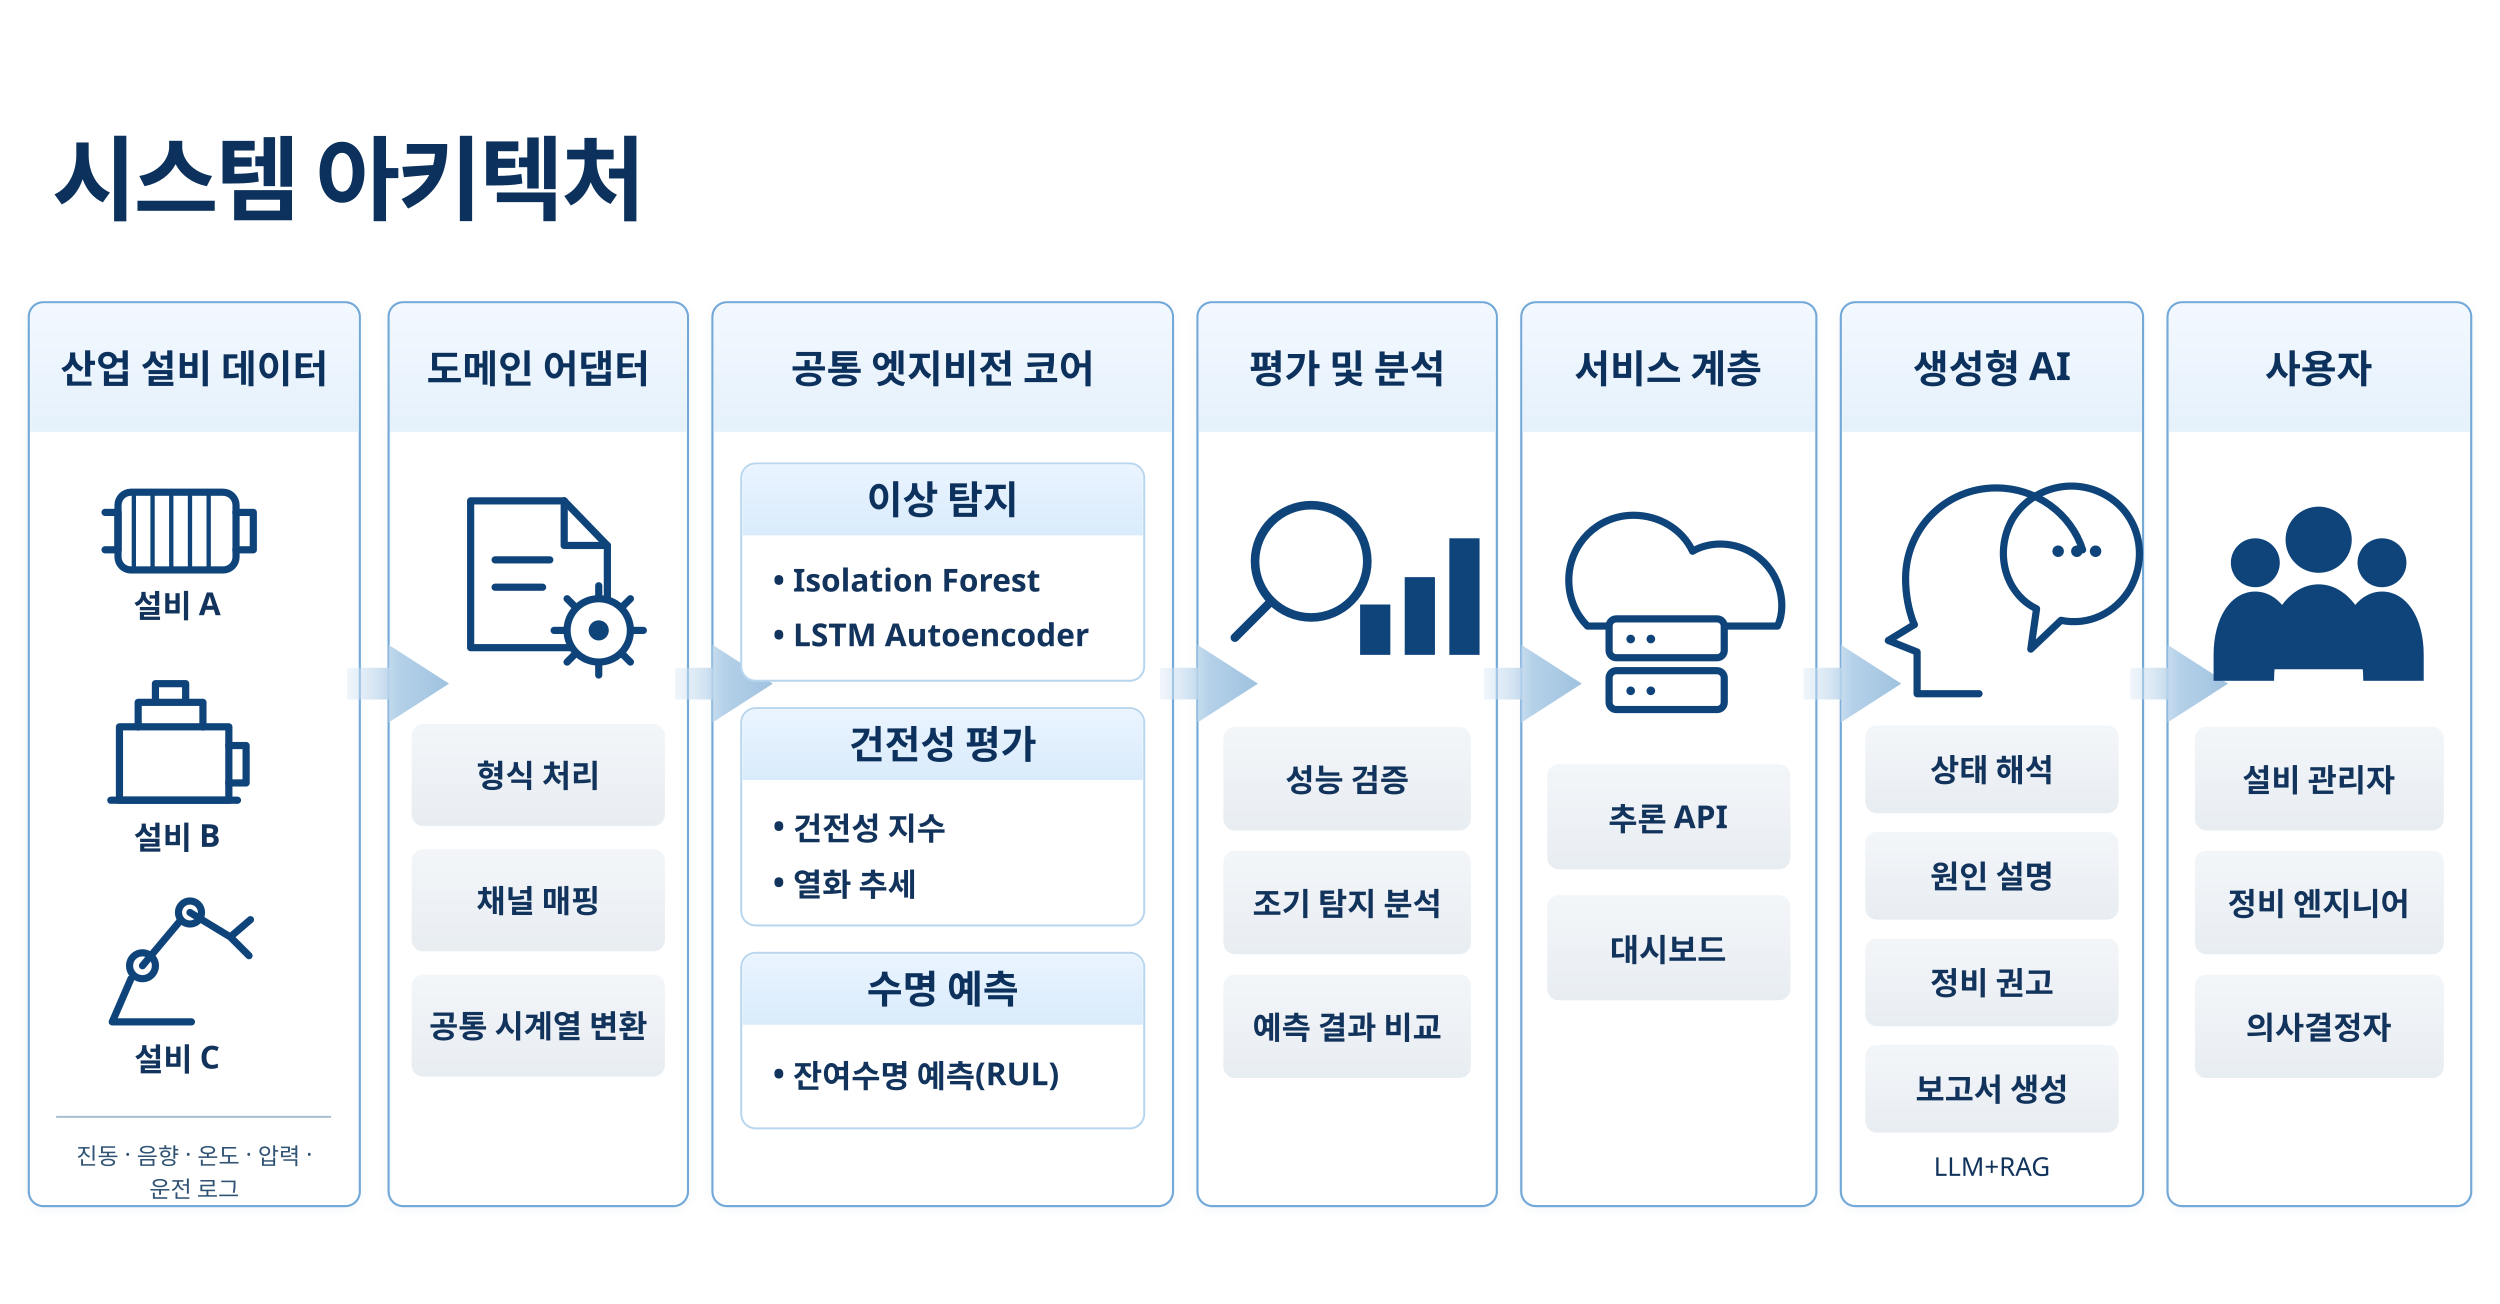
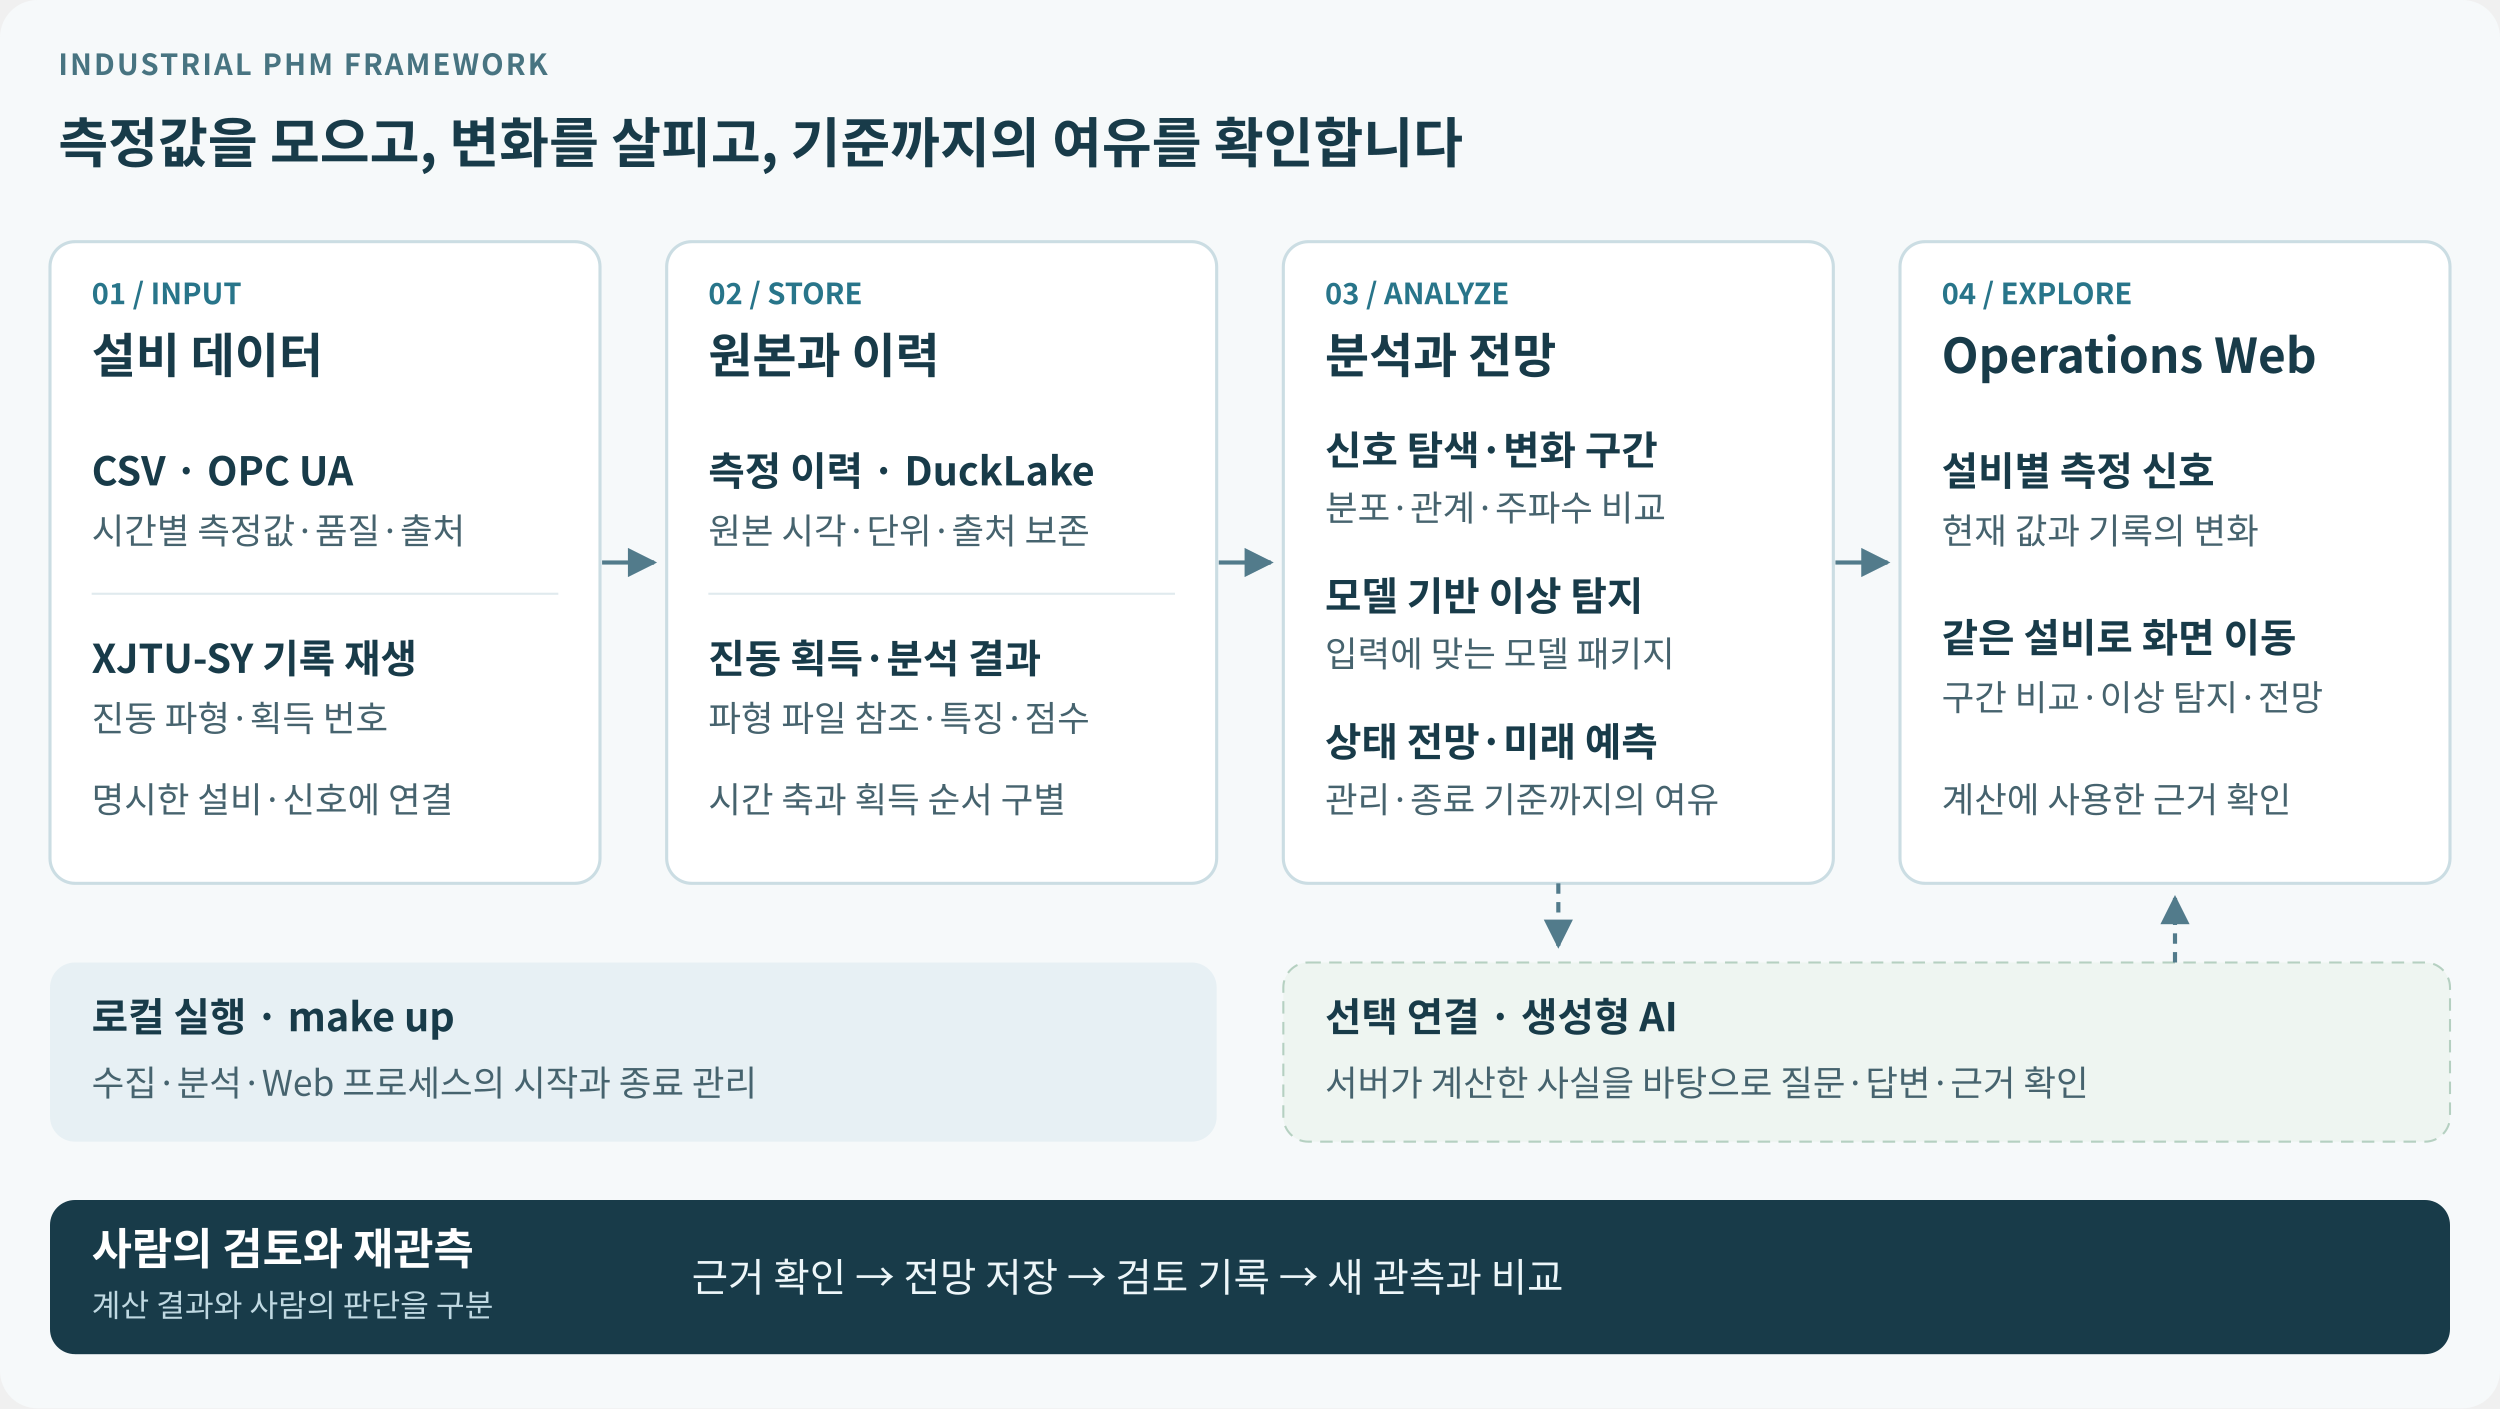
- <svg xmlns="http://www.w3.org/2000/svg" viewBox="0 0 1737 906" width="1737" height="906" role="img" aria-labelledby="title desc">
+ <svg xmlns="http://www.w3.org/2000/svg" width="1200" height="676" viewBox="0 0 1200 676" role="img" aria-labelledby="title desc">
  <defs>
-     <linearGradient id="header" x1="0" y1="0" x2="0" y2="1">
-       <stop offset="0" stop-color="#f3f8ff" />
-       <stop offset="1" stop-color="#e5f1fb" />
-     </linearGradient>
-     <linearGradient id="chip" x1="0" y1="0" x2="0" y2="1">
-       <stop offset="0" stop-color="#f3f6f9" />
-       <stop offset="1" stop-color="#e8edf2" />
-     </linearGradient>
-     <linearGradient id="groupHead" x1="0" y1="0" x2="0" y2="1">
-       <stop offset="0" stop-color="#eaf4ff" />
-       <stop offset="1" stop-color="#d9ebfb" />
-     </linearGradient>
-     <linearGradient id="arrow" x1="0" y1="0" x2="1" y2="0">
-       <stop offset="0" stop-color="#d5e5f3" stop-opacity=".35" />
-       <stop offset=".5" stop-color="#b5d1e9" />
-       <stop offset="1" stop-color="#9fc2df" />
-     </linearGradient>
-     <filter id="softShadow" x="-20%" y="-20%" width="140%" height="140%">
-       <feDropShadow dx="0" dy="2" stdDeviation="3" flood-color="#8aa6bf" flood-opacity=".10" />
-     </filter>
+     <marker id="arrow" viewBox="0 0 10 10" refX="9" refY="5" markerWidth="7" markerHeight="7" orient="auto-start-reverse">
+       <path d="M0 0 10 5 0 10Z" fill="#527b8b" />
+     </marker>
    <style>
-       .kr { font-family: Pretendard, "Noto Sans KR", "Apple SD Gothic Neo", "Malgun Gothic", sans-serif; }
-       .title { fill:#0b315c; font-size:64px; font-weight:800; letter-spacing:-2px; }
-       .head { fill:#0c315d; font-size:27px; font-weight:800; }
-       .label { fill:#12345c; font-size:22px; font-weight:600; }
-       .small { fill:#12345c; font-size:18px; font-weight:500; }
-       .tiny { fill:#315373; font-size:16px; font-weight:500; }
-       .panel { fill:#fff; stroke:#72a9d8; stroke-width:1.5; }
-       .chip { fill:url(#chip); }
-       .navy { stroke:#0f447b; fill:none; stroke-linecap:round; stroke-linejoin:round; }
-       .navyFill { fill:#0f447b; }
+       text{font-family:"Noto Sans CJK KR","Noto Sans KR","Malgun Gothic",sans-serif;fill:#183b49}
+       .title{font-size:26px;font-weight:700}.eyebrow{font-size:14px;font-weight:700;letter-spacing:1px;fill:#487481}
+       .heading{font-size:23px;font-weight:700}.label{font-size:19px;font-weight:600}.body{font-size:17px;fill:#46636e}
+       .card{fill:#fff;stroke:#cbdde3;stroke-width:1.5}.line{fill:none;stroke:#527b8b;stroke-width:2;marker-end:url(#arrow)}
+       .number{font-size:14px;font-weight:700;fill:#28758a}
    </style>
  </defs>
-   <rect width="1737" height="906" fill="#ffffff" />
-   <text class="kr title" x="36" y="148">시스템 아키텍처</text>
-   <g filter="url(#softShadow)">
-     <rect class="panel" x="20" y="210" width="230" height="628" rx="10" />
-     <rect class="panel" x="270" y="210" width="208" height="628" rx="10" />
-     <rect class="panel" x="495" y="210" width="320" height="628" rx="10" />
-     <rect class="panel" x="832" y="210" width="208" height="628" rx="10" />
-     <rect class="panel" x="1057" y="210" width="205" height="628" rx="10" />
-     <rect class="panel" x="1279" y="210" width="210" height="628" rx="10" />
-     <rect class="panel" x="1506" y="210" width="211" height="628" rx="10" />
-   </g>
-   <g fill="url(#header)">
-     <path d="M21 300V220a9 9 0 0 1 9-9h210a9 9 0 0 1 9 9v80z" />
-     <path d="M271 300V220a9 9 0 0 1 9-9h188a9 9 0 0 1 9 9v80z" />
-     <path d="M496 300V220a9 9 0 0 1 9-9h300a9 9 0 0 1 9 9v80z" />
-     <path d="M833 300V220a9 9 0 0 1 9-9h188a9 9 0 0 1 9 9v80z" />
-     <path d="M1058 300V220a9 9 0 0 1 9-9h185a9 9 0 0 1 9 9v80z" />
-     <path d="M1280 300V220a9 9 0 0 1 9-9h190a9 9 0 0 1 9 9v80z" />
-     <path d="M1507 300V220a9 9 0 0 1 9-9h191a9 9 0 0 1 9 9v80z" />
-   </g>
-   <g class="kr head" text-anchor="middle">
-     <text x="135" y="266">산업 설비 데이터</text>
-     <text x="374" y="266">도메인 어댑터</text>
-     <text x="655" y="266">공통 엣지비전 코어</text>
-     <text x="936" y="266">평가 및 분석</text>
-     <text x="1159" y="266">서비스 계층</text>
-     <text x="1384" y="266">생성형 AI</text>
-     <text x="1611" y="266">사용자</text>
-   </g>
-   <g fill="url(#arrow)">
-     <path d="M241 464h29v-16l42 27-42 27v-16h-29z" />
-     <path d="M469 464h26v-16l42 27-42 27v-16h-26z" />
-     <path d="M806 464h26v-16l42 27-42 27v-16h-26z" />
-     <path d="M1031 464h26v-16l42 27-42 27v-16h-26z" />
-     <path d="M1253 464h26v-16l42 27-42 27v-16h-26z" />
-     <path d="M1480 464h26v-16l42 27-42 27v-16h-26z" />
-   </g>
-   <g class="navy" stroke-width="5">
-     <rect x="82" y="342" width="82" height="54" rx="9" />
-     <line x1="93" y1="342" x2="93" y2="396" stroke-width="3" />
-     <line x1="106" y1="342" x2="106" y2="396" stroke-width="3" />
-     <line x1="119" y1="342" x2="119" y2="396" stroke-width="3" />
-     <line x1="132" y1="342" x2="132" y2="396" stroke-width="3" />
-     <line x1="145" y1="342" x2="145" y2="396" stroke-width="3" />
-     <path d="M73 356h9v26h-9M164 356h12v26h-12" />
-     <path d="M83 505h76v51H83z" />
-     <path d="M96 505v-17h45v17M108 488v-13h21v13" />
-     <path d="M159 518h12v26h-12M77 556h88" />
-     <circle cx="99" cy="671" r="9" />
-     <circle cx="132" cy="634" r="8" />
-     <path d="M99 671l26-31M132 634l28 17M160 651l14-12M160 651l13 13M91 680l-13 30h55" />
-   </g>
-   <g class="kr label" text-anchor="middle">
-     <text x="123" y="429">설비 A</text>
-     <text x="123" y="590">설비 B</text>
-     <text x="123" y="744">설비 C</text>
-   </g>
-   <line x1="39" y1="776" x2="230" y2="776" stroke="#a8bfd2" stroke-width="1.4" />
-   <text class="kr tiny" x="135" y="809" text-anchor="middle">진동 · 음향 · 온도 · 압력 ·</text>
-   <text class="kr tiny" x="135" y="832" text-anchor="middle">운전 로그</text>
-   <g class="navy" stroke-width="5">
-     <path d="M327 348h65l30 31v71h-95z" />
-     <path d="M392 348v31h30" />
-     <line x1="344" y1="389" x2="382" y2="389" />
-     <line x1="344" y1="408" x2="377" y2="408" />
-     <circle cx="416" cy="438" r="22" fill="#fff" />
-     <circle cx="416" cy="438" r="7" class="navyFill" stroke="none" />
-     <path d="M416 407v8M416 461v8M385 438h8M439 438h8M394 416l6 6M432 454l6 6M438 416l-6 6M400 454l-6 6" />
+   <rect width="1200" height="676" rx="18" fill="#f6f9fa" />
+   <text class="eyebrow" x="28" y="36">INDUSTRIAL PHM FRAMEWORK</text>
+   <text class="title" x="28" y="78">측정값을 모으고, 변화를 살피고, 기준까지의 여유를 확인합니다</text>
+   <g>
+     <rect class="card" x="24" y="116" width="264" height="308" rx="12" />
+     <rect class="card" x="320" y="116" width="264" height="308" rx="12" />
+     <rect class="card" x="616" y="116" width="264" height="308" rx="12" />
+     <rect class="card" x="912" y="116" width="264" height="308" rx="12" />
  </g>
  <g>
-     <rect class="chip" x="286" y="503" width="176" height="71" rx="8" />
-     <rect class="chip" x="286" y="590" width="176" height="71" rx="8" />
-     <rect class="chip" x="286" y="677" width="176" height="71" rx="8" />
-   </g>
-   <g class="kr label" text-anchor="middle">
-     <text x="374" y="547">형식 처리</text>
-     <text x="374" y="634">채널 매핑</text>
-     <text x="374" y="721">공통 시계열 변환</text>
+     <text class="number" x="44" y="146">01 / INPUT</text>
+     <text class="heading" x="44" y="179">설비 데이터</text>
+     <text class="label" x="44" y="233">CSV · OPC UA</text>
+     <text class="body" x="44" y="261">시간별 측정값·품질·출처</text>
+     <path d="M44 285H268" stroke="#e0eaee" />
+     <text class="label" x="44" y="323">XJTU-SY 기록 재생</text>
+     <text class="body" x="44" y="351">진동 파형·획득 번호</text>
+     <text class="body" x="44" y="390">명시한 설비·신호에 연결</text>
  </g>
  <g>
-     <rect x="515" y="322" width="280" height="151" rx="10" fill="#fff" stroke="#b8d6ee" stroke-width="1.4" />
-     <path d="M516 372v-40a9 9 0 0 1 9-9h260a9 9 0 0 1 9 9v40z" fill="url(#groupHead)" />
-     <rect x="515" y="492" width="280" height="151" rx="10" fill="#fff" stroke="#b8d6ee" stroke-width="1.4" />
-     <path d="M516 542v-40a9 9 0 0 1 9-9h260a9 9 0 0 1 9 9v40z" fill="url(#groupHead)" />
-     <rect x="515" y="662" width="280" height="122" rx="10" fill="#fff" stroke="#b8d6ee" stroke-width="1.4" />
-     <path d="M516 712v-40a9 9 0 0 1 9-9h260a9 9 0 0 1 9 9v40z" fill="url(#groupHead)" />
-   </g>
-   <g class="kr head" text-anchor="middle">
-     <text x="655" y="357">이상 탐지</text>
-     <text x="655" y="527">건전성 평가</text>
-     <text x="655" y="697">수명 예측</text>
-   </g>
-   <g class="kr label">
-     <text x="537" y="411">• Isolation Forest</text>
-     <text x="537" y="449">• LSTM Autoencoder</text>
-     <text x="537" y="582">• 건전성 지수</text>
-     <text x="537" y="621">• 열화 추세</text>
-     <text x="537" y="754">• 잔여수명 예측(RUL)</text>
-   </g>
-   <g class="navy" stroke-width="6">
-     <circle cx="911" cy="390" r="39" />
-     <line x1="883" y1="418" x2="858" y2="443" />
-     <rect x="945" y="420" width="21" height="35" fill="#0f447b" stroke="none" />
-     <rect x="976" y="401" width="21" height="54" fill="#0f447b" stroke="none" />
-     <rect x="1007" y="374" width="21" height="81" fill="#0f447b" stroke="none" />
+     <text class="number" x="340" y="146">02 / STORE</text>
+     <text class="heading" x="340" y="179">원본과 이력</text>
+     <text class="label" x="340" y="233">측정 이력 · DuckLake</text>
+     <text class="body" x="340" y="261">원본 시각·단위·출처 보존</text>
+     <path d="M340 285H564" stroke="#e0eaee" />
+     <text class="label" x="340" y="323">진동 획득·분석 결과</text>
+     <text class="body" x="340" y="351">파형 파일 참조·특징·점수</text>
+     <text class="body" x="340" y="390">시간 축과 획득 순서 구별</text>
  </g>
  <g>
-     <rect class="chip" x="850" y="505" width="172" height="72" rx="8" />
-     <rect class="chip" x="850" y="591" width="172" height="72" rx="8" />
-     <rect class="chip" x="850" y="677" width="172" height="72" rx="8" />
-   </g>
-   <g class="kr label" text-anchor="middle">
-     <text x="936" y="550">성능 검증</text>
-     <text x="936" y="636">조기 탐지 분석</text>
-     <text x="936" y="722">예측 결과 비교</text>
-   </g>
-   <g class="navy" stroke-width="5">
-     <path d="M1090 403c0-25 20-45 45-45 18 0 34 10 41 25 5-3 12-5 19-5 24 0 43 19 43 43 0 5-1 10-3 14h-132c-8-8-13-19-13-32z" />
-     <rect x="1118" y="430" width="80" height="27" rx="5" fill="#fff" />
-     <rect x="1118" y="466" width="80" height="27" rx="5" fill="#fff" />
-     <circle cx="1133" cy="444" r="3" class="navyFill" stroke="none" />
-     <circle cx="1147" cy="444" r="3" class="navyFill" stroke="none" />
-     <circle cx="1133" cy="480" r="3" class="navyFill" stroke="none" />
-     <circle cx="1147" cy="480" r="3" class="navyFill" stroke="none" />
+     <text class="number" x="636" y="146">03 / ANALYZE</text>
+     <text class="heading" x="636" y="179">분석과 전망</text>
+     <text class="label" x="636" y="223">신호 탐색·변화 구간</text>
+     <text class="body" x="636" y="250">분포·관계·주파수 비교</text>
+     <text class="label" x="636" y="293">모델 기반 이상 탐지</text>
+     <text class="body" x="636" y="320">입력에 맞는 모델 패키지</text>
+     <text class="label" x="636" y="363">상태 전망·미래 예측</text>
+     <text class="body" x="636" y="390">관리·종료 기준까지의 여유</text>
  </g>
  <g>
-     <rect class="chip" x="1075" y="531" width="169" height="73" rx="8" />
-     <rect class="chip" x="1075" y="622" width="169" height="73" rx="8" />
+     <text class="number" x="932" y="146">04 / EXPLORE</text>
+     <text class="heading" x="932" y="179">Operations Web</text>
+     <text class="label" x="932" y="233">설비별 측정 신호</text>
+     <text class="body" x="932" y="261">현재 값과 기록의 변화</text>
+     <text class="label" x="932" y="313">같은 설비로 화면 이동</text>
+     <text class="body" x="932" y="341">구간 비교·이상 탐지·전망</text>
+     <text class="body" x="932" y="390">계산에 사용한 근거 확인</text>
  </g>
-   <g class="kr label" text-anchor="middle">
-     <text x="1159" y="577">추론 API</text>
-     <text x="1159" y="668">대시보드</text>
-   </g>
-   <g class="navy" stroke-width="5">
-     <path d="M1330 434c-4-10-6-21-6-32 0-35 28-63 63-63 28 0 52 18 60 43" />
-     <path d="M1330 434l-18 11 20 8v29h43" />
-     <path d="M1398 361c13-22 42-30 65-17 23 13 30 42 17 65-10 17-29 26-48 22l-21 20 4-28c-21-10-30-38-17-62z" />
-     <circle cx="1430" cy="383" r="4" class="navyFill" stroke="none" />
-     <circle cx="1443" cy="383" r="4" class="navyFill" stroke="none" />
-     <circle cx="1456" cy="383" r="4" class="navyFill" stroke="none" />
-   </g>
-   <g>
-     <rect class="chip" x="1296" y="504" width="176" height="61" rx="8" />
-     <rect class="chip" x="1296" y="578" width="176" height="61" rx="8" />
-     <rect class="chip" x="1296" y="652" width="176" height="61" rx="8" />
-     <rect class="chip" x="1296" y="726" width="176" height="61" rx="8" />
-   </g>
-   <g class="kr label" text-anchor="middle">
-     <text x="1384" y="543">상태 해석</text>
-     <text x="1384" y="617">원인 설명</text>
-     <text x="1384" y="691">정비 권고</text>
-     <text x="1384" y="765">보고서 생성</text>
-   </g>
-   <text class="kr small" x="1384" y="817" text-anchor="middle" font-weight="700">LLM+RAG</text>
-   <g class="navyFill">
-     <circle cx="1611" cy="375" r="23" />
-     <circle cx="1567" cy="391" r="17" />
-     <circle cx="1655" cy="391" r="17" />
-     <path d="M1573 465c0-35 17-59 38-59s38 24 38 59z" />
-     <path d="M1538 455c0-26 12-44 29-44 11 0 20 8 25 20-8 12-12 26-12 42h-42z" />
-     <path d="M1684 455c0-26-12-44-29-44-11 0-20 8-25 20 8 12 12 26 12 42h42z" />
-   </g>
-   <g>
-     <rect class="chip" x="1525" y="505" width="173" height="72" rx="8" />
-     <rect class="chip" x="1525" y="591" width="173" height="72" rx="8" />
-     <rect class="chip" x="1525" y="677" width="173" height="72" rx="8" />
-   </g>
-   <g class="kr label" text-anchor="middle">
-     <text x="1611" y="550">설비 관리자</text>
-     <text x="1611" y="636">정비 엔지니어</text>
-     <text x="1611" y="722">의사결정자</text>
-   </g>
+   <path class="line" d="M289 270H314" />
+   <path class="line" d="M585 270H610" />
+   <path class="line" d="M881 270H906" />
+   <rect x="24" y="462" width="560" height="86" rx="12" fill="#e7f0f4" />
+   <text class="label" x="44" y="495">로컬 실행 · make up</text>
+   <text class="body" x="44" y="526">수집·분석·Web 프로세스의 시작과 종료 관리</text>
+   <rect x="616" y="462" width="560" height="86" rx="12" fill="#eef5f1" stroke="#b5d0c1" stroke-dasharray="6 4" />
+   <text class="label" x="636" y="495">선택 연결 · 생성형 AI</text>
+   <text class="body" x="636" y="526">서버가 계산한 사실을 바탕으로 질문·답변·근거 확인</text>
+   <path class="line" d="M748 424V454" stroke-dasharray="5 4" />
+   <path class="line" d="M1044 462V431" stroke-dasharray="5 4" />
+   <rect x="24" y="576" width="1152" height="74" rx="12" fill="#183b49" />
+   <text x="44" y="607" style="font-size:21px;font-weight:700;fill:#fff">사람의 검토와 재관측</text>
+   <text x="332" y="620" style="font-size:19px;fill:#edf6f9">근거 확인 → 전망 저장 → 검토 기록 → 새 관측과 비교</text>
+   <text x="44" y="632" style="font-size:15px;fill:#c0d9e2">계산 결과와 사람의 판단을 구분</text>
</svg>
